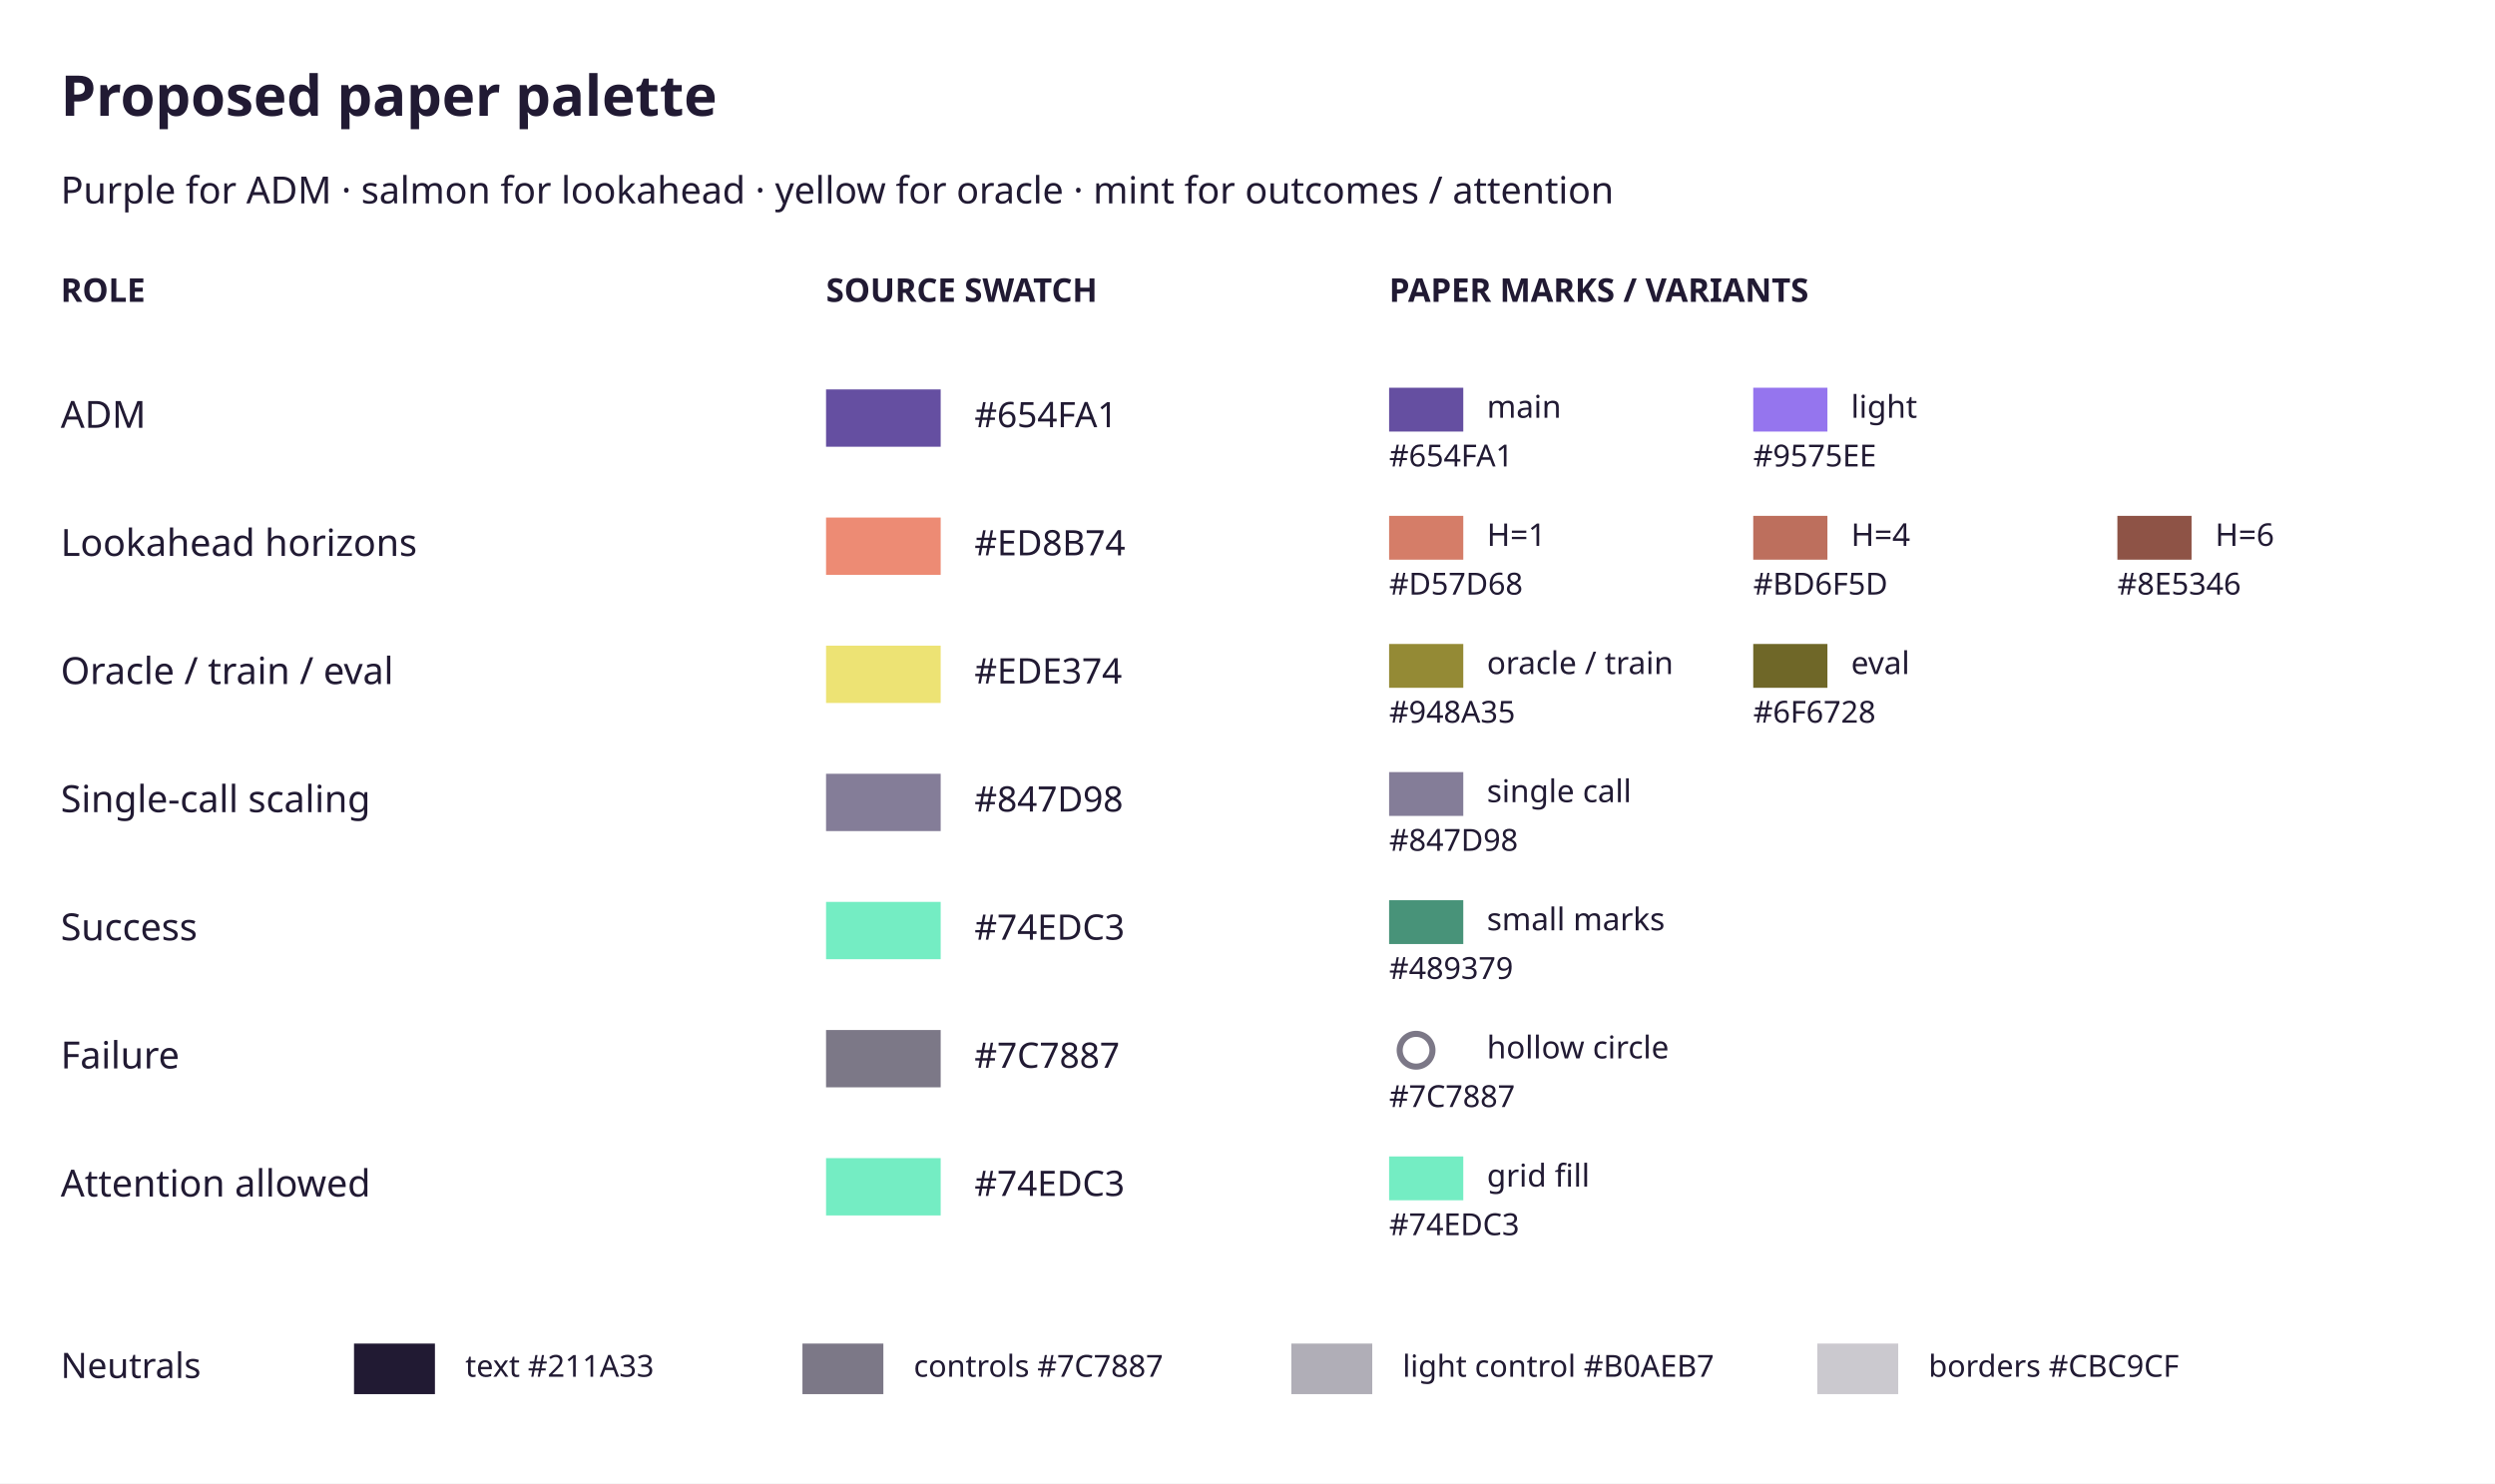
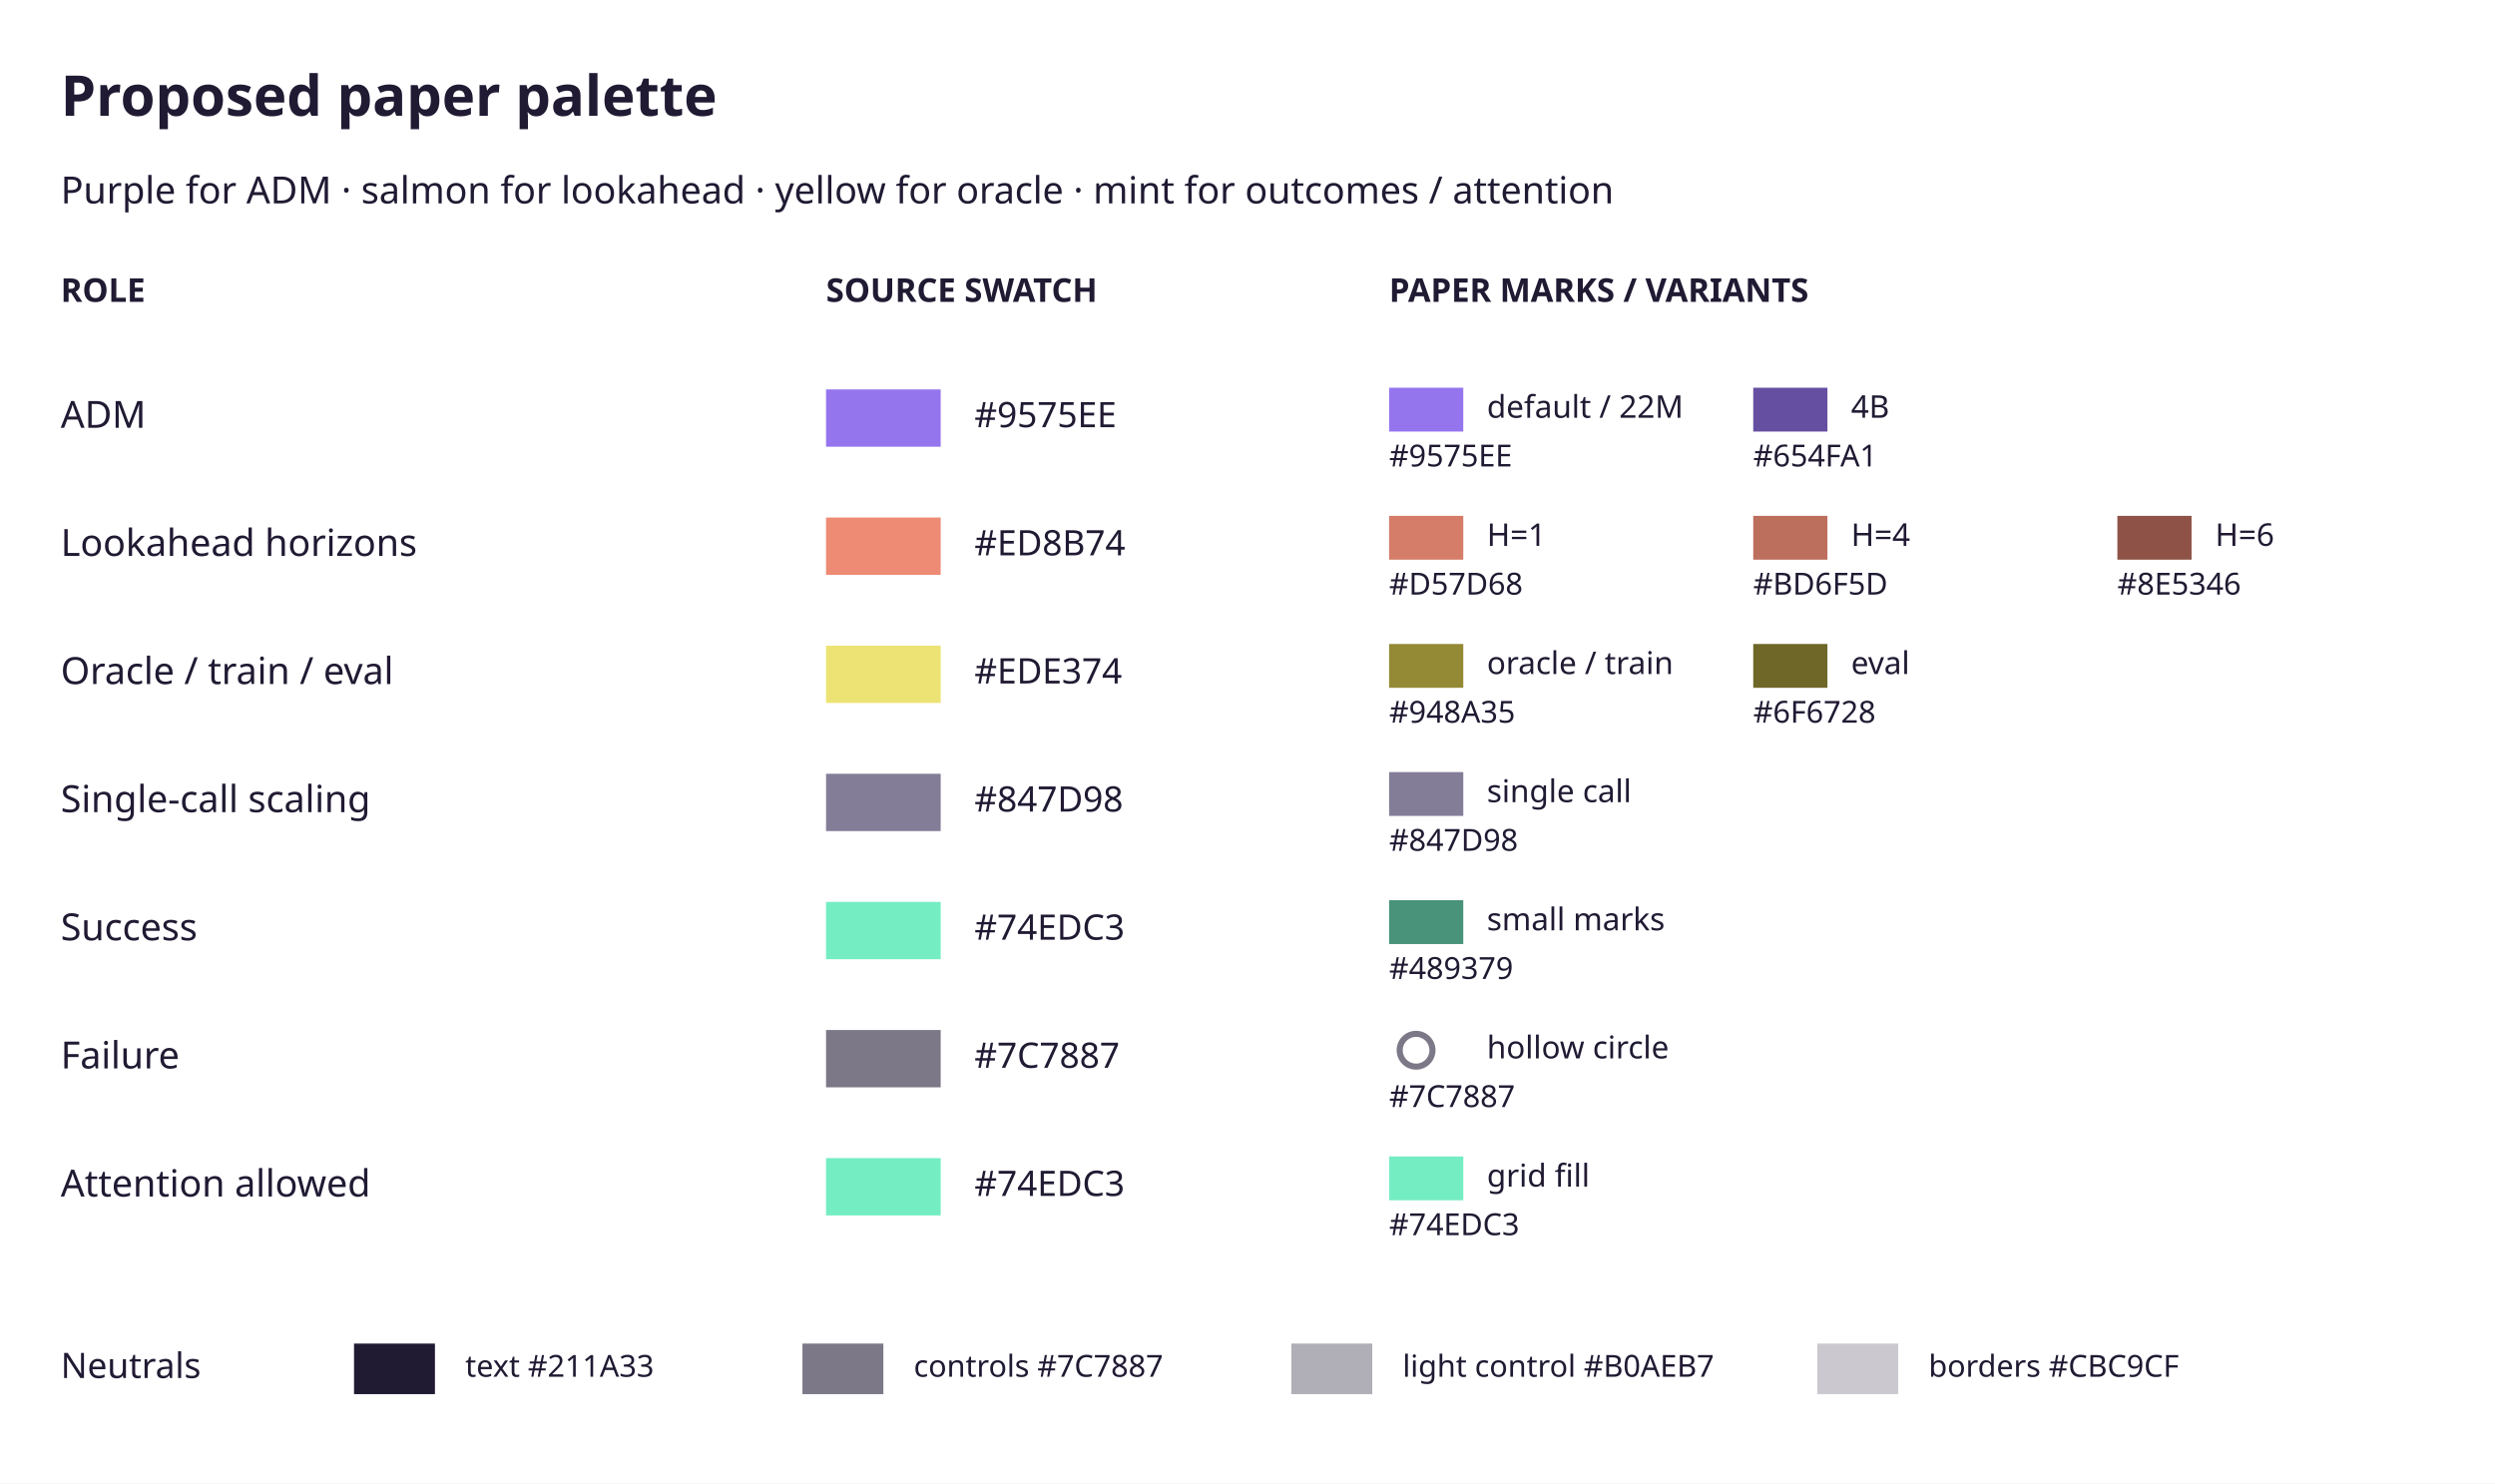
<svg xmlns="http://www.w3.org/2000/svg" xmlns:xlink="http://www.w3.org/1999/xlink" width="532.8pt" height="316.8pt" viewBox="0 0 532.8 316.8" version="1.1">
  <defs>
    <style type="text/css">*{stroke-linejoin: round; stroke-linecap: butt}</style>
  </defs>
  <g id="figure_1">
    <g id="patch_1">
      <path d="M 0 316.8 L 532.8 316.8 L 532.8 0 L 0 0 z " style="fill: #ffffff" />
    </g>
    <g id="axes_1">
      <g id="patch_2">
-         <path d="M 176.4 95.4 L 200.88 95.4 L 200.88 83.16 L 176.4 83.16 z " clip-path="url(#p1659ac7e9f)" style="fill: #654fa1" />
+         <path d="M 176.4 95.4 L 200.88 95.4 L 200.88 83.16 L 176.4 83.16 z " clip-path="url(#pac6d3149f4)" style="fill: #9575ee" />
      </g>
      <g id="patch_3">
-         <path d="M 296.64 92.16 L 312.48 92.16 L 312.48 82.8 L 296.64 82.8 z " clip-path="url(#p1659ac7e9f)" style="fill: #654fa1" />
+         <path d="M 296.64 92.16 L 312.48 92.16 L 312.48 82.8 L 296.64 82.8 z " clip-path="url(#pac6d3149f4)" style="fill: #9575ee" />
      </g>
      <g id="patch_4">
-         <path d="M 374.4 92.16 L 390.24 92.16 L 390.24 82.8 L 374.4 82.8 z " clip-path="url(#p1659ac7e9f)" style="fill: #9575ee" />
+         <path d="M 374.4 92.16 L 390.24 92.16 L 390.24 82.8 L 374.4 82.8 z " clip-path="url(#pac6d3149f4)" style="fill: #654fa1" />
      </g>
      <g id="patch_5">
-         <path d="M 176.4 122.76 L 200.88 122.76 L 200.88 110.52 L 176.4 110.52 z " clip-path="url(#p1659ac7e9f)" style="fill: #ed8b74" />
+         <path d="M 176.4 122.76 L 200.88 122.76 L 200.88 110.52 L 176.4 110.52 z " clip-path="url(#pac6d3149f4)" style="fill: #ed8b74" />
      </g>
      <g id="patch_6">
-         <path d="M 296.64 119.52 L 312.48 119.52 L 312.48 110.16 L 296.64 110.16 z " clip-path="url(#p1659ac7e9f)" style="fill: #d57d68" />
+         <path d="M 296.64 119.52 L 312.48 119.52 L 312.48 110.16 L 296.64 110.16 z " clip-path="url(#pac6d3149f4)" style="fill: #d57d68" />
      </g>
      <g id="patch_7">
-         <path d="M 374.4 119.52 L 390.24 119.52 L 390.24 110.16 L 374.4 110.16 z " clip-path="url(#p1659ac7e9f)" style="fill: #bd6f5d" />
+         <path d="M 374.4 119.52 L 390.24 119.52 L 390.24 110.16 L 374.4 110.16 z " clip-path="url(#pac6d3149f4)" style="fill: #bd6f5d" />
      </g>
      <g id="patch_8">
-         <path d="M 452.16 119.52 L 468 119.52 L 468 110.16 L 452.16 110.16 z " clip-path="url(#p1659ac7e9f)" style="fill: #8e5346" />
+         <path d="M 452.16 119.52 L 468 119.52 L 468 110.16 L 452.16 110.16 z " clip-path="url(#pac6d3149f4)" style="fill: #8e5346" />
      </g>
      <g id="patch_9">
-         <path d="M 176.4 150.12 L 200.88 150.12 L 200.88 137.88 L 176.4 137.88 z " clip-path="url(#p1659ac7e9f)" style="fill: #ede374" />
+         <path d="M 176.4 150.12 L 200.88 150.12 L 200.88 137.88 L 176.4 137.88 z " clip-path="url(#pac6d3149f4)" style="fill: #ede374" />
      </g>
      <g id="patch_10">
-         <path d="M 296.64 146.88 L 312.48 146.88 L 312.48 137.52 L 296.64 137.52 z " clip-path="url(#p1659ac7e9f)" style="fill: #948a35" />
+         <path d="M 296.64 146.88 L 312.48 146.88 L 312.48 137.52 L 296.64 137.52 z " clip-path="url(#pac6d3149f4)" style="fill: #948a35" />
      </g>
      <g id="patch_11">
-         <path d="M 374.4 146.88 L 390.24 146.88 L 390.24 137.52 L 374.4 137.52 z " clip-path="url(#p1659ac7e9f)" style="fill: #6f6728" />
+         <path d="M 374.4 146.88 L 390.24 146.88 L 390.24 137.52 L 374.4 137.52 z " clip-path="url(#pac6d3149f4)" style="fill: #6f6728" />
      </g>
      <g id="patch_12">
-         <path d="M 176.4 177.48 L 200.88 177.48 L 200.88 165.24 L 176.4 165.24 z " clip-path="url(#p1659ac7e9f)" style="fill: #847d98" />
+         <path d="M 176.4 177.48 L 200.88 177.48 L 200.88 165.24 L 176.4 165.24 z " clip-path="url(#pac6d3149f4)" style="fill: #847d98" />
      </g>
      <g id="patch_13">
-         <path d="M 296.64 174.24 L 312.48 174.24 L 312.48 164.88 L 296.64 164.88 z " clip-path="url(#p1659ac7e9f)" style="fill: #847d98" />
+         <path d="M 296.64 174.24 L 312.48 174.24 L 312.48 164.88 L 296.64 164.88 z " clip-path="url(#pac6d3149f4)" style="fill: #847d98" />
      </g>
      <g id="patch_14">
-         <path d="M 176.4 204.84 L 200.88 204.84 L 200.88 192.6 L 176.4 192.6 z " clip-path="url(#p1659ac7e9f)" style="fill: #74edc3" />
+         <path d="M 176.4 204.84 L 200.88 204.84 L 200.88 192.6 L 176.4 192.6 z " clip-path="url(#pac6d3149f4)" style="fill: #74edc3" />
      </g>
      <g id="patch_15">
-         <path d="M 296.64 201.6 L 312.48 201.6 L 312.48 192.24 L 296.64 192.24 z " clip-path="url(#p1659ac7e9f)" style="fill: #489379" />
+         <path d="M 296.64 201.6 L 312.48 201.6 L 312.48 192.24 L 296.64 192.24 z " clip-path="url(#pac6d3149f4)" style="fill: #489379" />
      </g>
      <g id="patch_16">
-         <path d="M 176.4 232.2 L 200.88 232.2 L 200.88 219.96 L 176.4 219.96 z " clip-path="url(#p1659ac7e9f)" style="fill: #7c7887" />
+         <path d="M 176.4 232.2 L 200.88 232.2 L 200.88 219.96 L 176.4 219.96 z " clip-path="url(#pac6d3149f4)" style="fill: #7c7887" />
      </g>
      <g id="patch_17">
-         <path d="M 176.4 259.56 L 200.88 259.56 L 200.88 247.32 L 176.4 247.32 z " clip-path="url(#p1659ac7e9f)" style="fill: #74edc3" />
+         <path d="M 176.4 259.56 L 200.88 259.56 L 200.88 247.32 L 176.4 247.32 z " clip-path="url(#pac6d3149f4)" style="fill: #74edc3" />
      </g>
      <g id="patch_18">
-         <path d="M 296.64 256.32 L 312.48 256.32 L 312.48 246.96 L 296.64 246.96 z " clip-path="url(#p1659ac7e9f)" style="fill: #74edc3" />
+         <path d="M 296.64 256.32 L 312.48 256.32 L 312.48 246.96 L 296.64 246.96 z " clip-path="url(#pac6d3149f4)" style="fill: #74edc3" />
      </g>
      <g id="patch_19">
-         <path d="M 75.6 297.72 L 92.88 297.72 L 92.88 286.92 L 75.6 286.92 z " clip-path="url(#p1659ac7e9f)" style="fill: #211a33" />
+         <path d="M 75.6 297.72 L 92.88 297.72 L 92.88 286.92 L 75.6 286.92 z " clip-path="url(#pac6d3149f4)" style="fill: #211a33" />
      </g>
      <g id="patch_20">
-         <path d="M 171.36 297.72 L 188.64 297.72 L 188.64 286.92 L 171.36 286.92 z " clip-path="url(#p1659ac7e9f)" style="fill: #7c7887" />
+         <path d="M 171.36 297.72 L 188.64 297.72 L 188.64 286.92 L 171.36 286.92 z " clip-path="url(#pac6d3149f4)" style="fill: #7c7887" />
      </g>
      <g id="patch_21">
-         <path d="M 275.76 297.72 L 293.04 297.72 L 293.04 286.92 L 275.76 286.92 z " clip-path="url(#p1659ac7e9f)" style="fill: #b0aeb7" />
+         <path d="M 275.76 297.72 L 293.04 297.72 L 293.04 286.92 L 275.76 286.92 z " clip-path="url(#pac6d3149f4)" style="fill: #b0aeb7" />
      </g>
      <g id="patch_22">
-         <path d="M 388.08 297.72 L 405.36 297.72 L 405.36 286.92 L 388.08 286.92 z " clip-path="url(#p1659ac7e9f)" style="fill: #cbc9cf" />
+         <path d="M 388.08 297.72 L 405.36 297.72 L 405.36 286.92 L 388.08 286.92 z " clip-path="url(#pac6d3149f4)" style="fill: #cbc9cf" />
      </g>
      <g id="line2d_1">
        <defs>
-           <path id="mf0eeb09396" d="M 0 3.5 C 0.928 3.5 1.819 3.131 2.475 2.475 C 3.131 1.819 3.5 0.928 3.5 0 C 3.5 -0.928 3.131 -1.819 2.475 -2.475 C 1.819 -3.131 0.928 -3.5 0 -3.5 C -0.928 -3.5 -1.819 -3.131 -2.475 -2.475 C -3.131 -1.819 -3.5 -0.928 -3.5 0 C -3.5 0.928 -3.131 1.819 -2.475 2.475 C -1.819 3.131 -0.928 3.5 0 3.5 z " style="stroke: #7c7887; stroke-width: 1.3" />
+           <path id="m8151b6593e" d="M 0 3.5 C 0.928 3.5 1.819 3.131 2.475 2.475 C 3.131 1.819 3.5 0.928 3.5 0 C 3.5 -0.928 3.131 -1.819 2.475 -2.475 C 1.819 -3.131 0.928 -3.5 0 -3.5 C -0.928 -3.5 -1.819 -3.131 -2.475 -2.475 C -3.131 -1.819 -3.5 -0.928 -3.5 0 C -3.5 0.928 -3.131 1.819 -2.475 2.475 C -1.819 3.131 -0.928 3.5 0 3.5 z " style="stroke: #7c7887; stroke-width: 1.3" />
        </defs>
-         <g clip-path="url(#p1659ac7e9f)">
-           <use xlink:href="#mf0eeb09396" x="302.4" y="224.28" style="fill: #ffffff; stroke: #7c7887; stroke-width: 1.3" />
+         <g clip-path="url(#pac6d3149f4)">
+           <use xlink:href="#m8151b6593e" x="302.4" y="224.28" style="fill: #ffffff; stroke: #7c7887; stroke-width: 1.3" />
        </g>
      </g>
      <g id="text_1">
        <text style="fill: #211a33; font: 600 12px 'Albert Sans'; text-anchor: start" x="12.96" y="24.72" transform="rotate(-0 12.96 24.72)">Proposed paper palette</text>
      </g>
      <g id="text_2">
        <text style="fill: #211a33; font: 8px 'Albert Sans'; text-anchor: start" x="12.96" y="43.44" transform="rotate(-0 12.96 43.44)">Purple for ADM · salmon for lookahead · yellow for oracle · mint for outcomes / attention</text>
      </g>
      <g id="text_3">
        <text style="fill: #211a33; font: 600 7px 'Albert Sans'; text-anchor: start" x="12.96" y="64.46" transform="rotate(-0 12.96 64.46)">ROLE</text>
      </g>
      <g id="text_4">
        <text style="fill: #211a33; font: 600 7px 'Albert Sans'; text-anchor: start" x="176.4" y="64.46" transform="rotate(-0 176.4 64.46)">SOURCE SWATCH</text>
      </g>
      <g id="text_5">
        <text style="fill: #211a33; font: 600 7px 'Albert Sans'; text-anchor: start" x="296.64" y="64.46" transform="rotate(-0 296.64 64.46)">PAPER MARKS / VARIANTS</text>
      </g>
      <g id="text_6">
        <text style="fill: #211a33; font: 8px 'Albert Sans'; text-anchor: start" x="12.96" y="91.36" transform="rotate(-0 12.96 91.36)">ADM</text>
      </g>
      <g id="text_7">
-         <text style="fill: #211a33; font: 7.5px 'Albert Sans'; text-anchor: start" x="208.08" y="91.23" transform="rotate(-0 208.08 91.23)">#654FA1</text>
+         <text style="fill: #211a33; font: 7.5px 'Albert Sans'; text-anchor: start" x="208.08" y="91.23" transform="rotate(-0 208.08 91.23)">#9575EE</text>
      </g>
      <g id="text_8">
-         <text style="fill: #211a33; font: 6.7px 'Albert Sans'; text-anchor: start" x="317.52" y="89.222" transform="rotate(-0 317.52 89.222)">main</text>
+         <text style="fill: #211a33; font: 6.7px 'Albert Sans'; text-anchor: start" x="317.52" y="89.222" transform="rotate(-0 317.52 89.222)">default / 22M</text>
      </g>
      <g id="text_9">
-         <text style="fill: #211a33; font: 6.5px 'Albert Sans'; text-anchor: start" x="296.64" y="99.61" transform="rotate(-0 296.64 99.61)">#654FA1</text>
+         <text style="fill: #211a33; font: 6.5px 'Albert Sans'; text-anchor: start" x="296.64" y="99.61" transform="rotate(-0 296.64 99.61)">#9575EE</text>
      </g>
      <g id="text_10">
-         <text style="fill: #211a33; font: 6.7px 'Albert Sans'; text-anchor: start" x="395.28" y="89.222" transform="rotate(-0 395.28 89.222)">light</text>
+         <text style="fill: #211a33; font: 6.7px 'Albert Sans'; text-anchor: start" x="395.28" y="89.222" transform="rotate(-0 395.28 89.222)">4B</text>
      </g>
      <g id="text_11">
-         <text style="fill: #211a33; font: 6.5px 'Albert Sans'; text-anchor: start" x="374.4" y="99.61" transform="rotate(-0 374.4 99.61)">#9575EE</text>
+         <text style="fill: #211a33; font: 6.5px 'Albert Sans'; text-anchor: start" x="374.4" y="99.61" transform="rotate(-0 374.4 99.61)">#654FA1</text>
      </g>
      <g id="text_12">
        <text style="fill: #211a33; font: 8px 'Albert Sans'; text-anchor: start" x="12.96" y="118.72" transform="rotate(-0 12.96 118.72)">Lookahead horizons</text>
      </g>
      <g id="text_13">
        <text style="fill: #211a33; font: 7.5px 'Albert Sans'; text-anchor: start" x="208.08" y="118.59" transform="rotate(-0 208.08 118.59)">#ED8B74</text>
      </g>
      <g id="text_14">
        <text style="fill: #211a33; font: 6.7px 'Albert Sans'; text-anchor: start" x="317.52" y="116.582" transform="rotate(-0 317.52 116.582)">H=1</text>
      </g>
      <g id="text_15">
        <text style="fill: #211a33; font: 6.5px 'Albert Sans'; text-anchor: start" x="296.64" y="126.97" transform="rotate(-0 296.64 126.97)">#D57D68</text>
      </g>
      <g id="text_16">
        <text style="fill: #211a33; font: 6.7px 'Albert Sans'; text-anchor: start" x="395.28" y="116.582" transform="rotate(-0 395.28 116.582)">H=4</text>
      </g>
      <g id="text_17">
        <text style="fill: #211a33; font: 6.5px 'Albert Sans'; text-anchor: start" x="374.4" y="126.97" transform="rotate(-0 374.4 126.97)">#BD6F5D</text>
      </g>
      <g id="text_18">
        <text style="fill: #211a33; font: 6.7px 'Albert Sans'; text-anchor: start" x="473.04" y="116.582" transform="rotate(-0 473.04 116.582)">H=6</text>
      </g>
      <g id="text_19">
        <text style="fill: #211a33; font: 6.5px 'Albert Sans'; text-anchor: start" x="452.16" y="126.97" transform="rotate(-0 452.16 126.97)">#8E5346</text>
      </g>
      <g id="text_20">
        <text style="fill: #211a33; font: 8px 'Albert Sans'; text-anchor: start" x="12.96" y="146.08" transform="rotate(-0 12.96 146.08)">Oracle / train / eval</text>
      </g>
      <g id="text_21">
        <text style="fill: #211a33; font: 7.5px 'Albert Sans'; text-anchor: start" x="208.08" y="145.95" transform="rotate(-0 208.08 145.95)">#EDE374</text>
      </g>
      <g id="text_22">
        <text style="fill: #211a33; font: 6.7px 'Albert Sans'; text-anchor: start" x="317.52" y="143.942" transform="rotate(-0 317.52 143.942)">oracle / train</text>
      </g>
      <g id="text_23">
        <text style="fill: #211a33; font: 6.5px 'Albert Sans'; text-anchor: start" x="296.64" y="154.33" transform="rotate(-0 296.64 154.33)">#948A35</text>
      </g>
      <g id="text_24">
        <text style="fill: #211a33; font: 6.7px 'Albert Sans'; text-anchor: start" x="395.28" y="143.942" transform="rotate(-0 395.28 143.942)">eval</text>
      </g>
      <g id="text_25">
        <text style="fill: #211a33; font: 6.5px 'Albert Sans'; text-anchor: start" x="374.4" y="154.33" transform="rotate(-0 374.4 154.33)">#6F6728</text>
      </g>
      <g id="text_26">
        <text style="fill: #211a33; font: 8px 'Albert Sans'; text-anchor: start" x="12.96" y="173.44" transform="rotate(-0 12.96 173.44)">Single-call scaling</text>
      </g>
      <g id="text_27">
        <text style="fill: #211a33; font: 7.5px 'Albert Sans'; text-anchor: start" x="208.08" y="173.31" transform="rotate(-0 208.08 173.31)">#847D98</text>
      </g>
      <g id="text_28">
        <text style="fill: #211a33; font: 6.7px 'Albert Sans'; text-anchor: start" x="317.52" y="171.302" transform="rotate(-0 317.52 171.302)">single call</text>
      </g>
      <g id="text_29">
        <text style="fill: #211a33; font: 6.5px 'Albert Sans'; text-anchor: start" x="296.64" y="181.69" transform="rotate(-0 296.64 181.69)">#847D98</text>
      </g>
      <g id="text_30">
        <text style="fill: #211a33; font: 8px 'Albert Sans'; text-anchor: start" x="12.96" y="200.8" transform="rotate(-0 12.96 200.8)">Success</text>
      </g>
      <g id="text_31">
        <text style="fill: #211a33; font: 7.5px 'Albert Sans'; text-anchor: start" x="208.08" y="200.67" transform="rotate(-0 208.08 200.67)">#74EDC3</text>
      </g>
      <g id="text_32">
        <text style="fill: #211a33; font: 6.7px 'Albert Sans'; text-anchor: start" x="317.52" y="198.662" transform="rotate(-0 317.52 198.662)">small marks</text>
      </g>
      <g id="text_33">
        <text style="fill: #211a33; font: 6.5px 'Albert Sans'; text-anchor: start" x="296.64" y="209.05" transform="rotate(-0 296.64 209.05)">#489379</text>
      </g>
      <g id="text_34">
        <text style="fill: #211a33; font: 8px 'Albert Sans'; text-anchor: start" x="12.96" y="228.16" transform="rotate(-0 12.96 228.16)">Failure</text>
      </g>
      <g id="text_35">
        <text style="fill: #211a33; font: 7.5px 'Albert Sans'; text-anchor: start" x="208.08" y="228.03" transform="rotate(-0 208.08 228.03)">#7C7887</text>
      </g>
      <g id="text_36">
        <text style="fill: #211a33; font: 6.7px 'Albert Sans'; text-anchor: start" x="317.52" y="226.022" transform="rotate(-0 317.52 226.022)">hollow circle</text>
      </g>
      <g id="text_37">
        <text style="fill: #211a33; font: 6.5px 'Albert Sans'; text-anchor: start" x="296.64" y="236.41" transform="rotate(-0 296.64 236.41)">#7C7887</text>
      </g>
      <g id="text_38">
        <text style="fill: #211a33; font: 8px 'Albert Sans'; text-anchor: start" x="12.96" y="255.52" transform="rotate(-0 12.96 255.52)">Attention allowed</text>
      </g>
      <g id="text_39">
        <text style="fill: #211a33; font: 7.5px 'Albert Sans'; text-anchor: start" x="208.08" y="255.39" transform="rotate(-0 208.08 255.39)">#74EDC3</text>
      </g>
      <g id="text_40">
        <text style="fill: #211a33; font: 6.7px 'Albert Sans'; text-anchor: start" x="317.52" y="253.399" transform="rotate(-0 317.52 253.3988)">grid fill</text>
      </g>
      <g id="text_41">
        <text style="fill: #211a33; font: 6.5px 'Albert Sans'; text-anchor: start" x="296.64" y="263.77" transform="rotate(-0 296.64 263.77)">#74EDC3</text>
      </g>
      <g id="text_42">
        <text style="fill: #211a33; font: 7.5px 'Albert Sans'; text-anchor: start" x="12.96" y="294.27" transform="rotate(-0 12.96 294.27)">Neutrals</text>
      </g>
      <g id="text_43">
        <text style="fill: #211a33; font: 6.5px 'Albert Sans'; text-anchor: start" x="99.36" y="294.01" transform="rotate(-0 99.36 294.01)">text  #211A33</text>
      </g>
      <g id="text_44">
        <text style="fill: #211a33; font: 6.5px 'Albert Sans'; text-anchor: start" x="195.12" y="294.01" transform="rotate(-0 195.12 294.01)">controls  #7C7887</text>
      </g>
      <g id="text_45">
        <text style="fill: #211a33; font: 6.5px 'Albert Sans'; text-anchor: start" x="299.52" y="294.01" transform="rotate(-0 299.52 294.01)">light control  #B0AEB7</text>
      </g>
      <g id="text_46">
        <text style="fill: #211a33; font: 6.5px 'Albert Sans'; text-anchor: start" x="411.84" y="294.01" transform="rotate(-0 411.84 294.01)">borders  #CBC9CF</text>
      </g>
    </g>
  </g>
  <defs>
-     <clipPath id="p1659ac7e9f">
+     <clipPath id="pac6d3149f4">
      <rect x="0" y="0" width="532.8" height="316.8" />
    </clipPath>
  </defs>
</svg>
